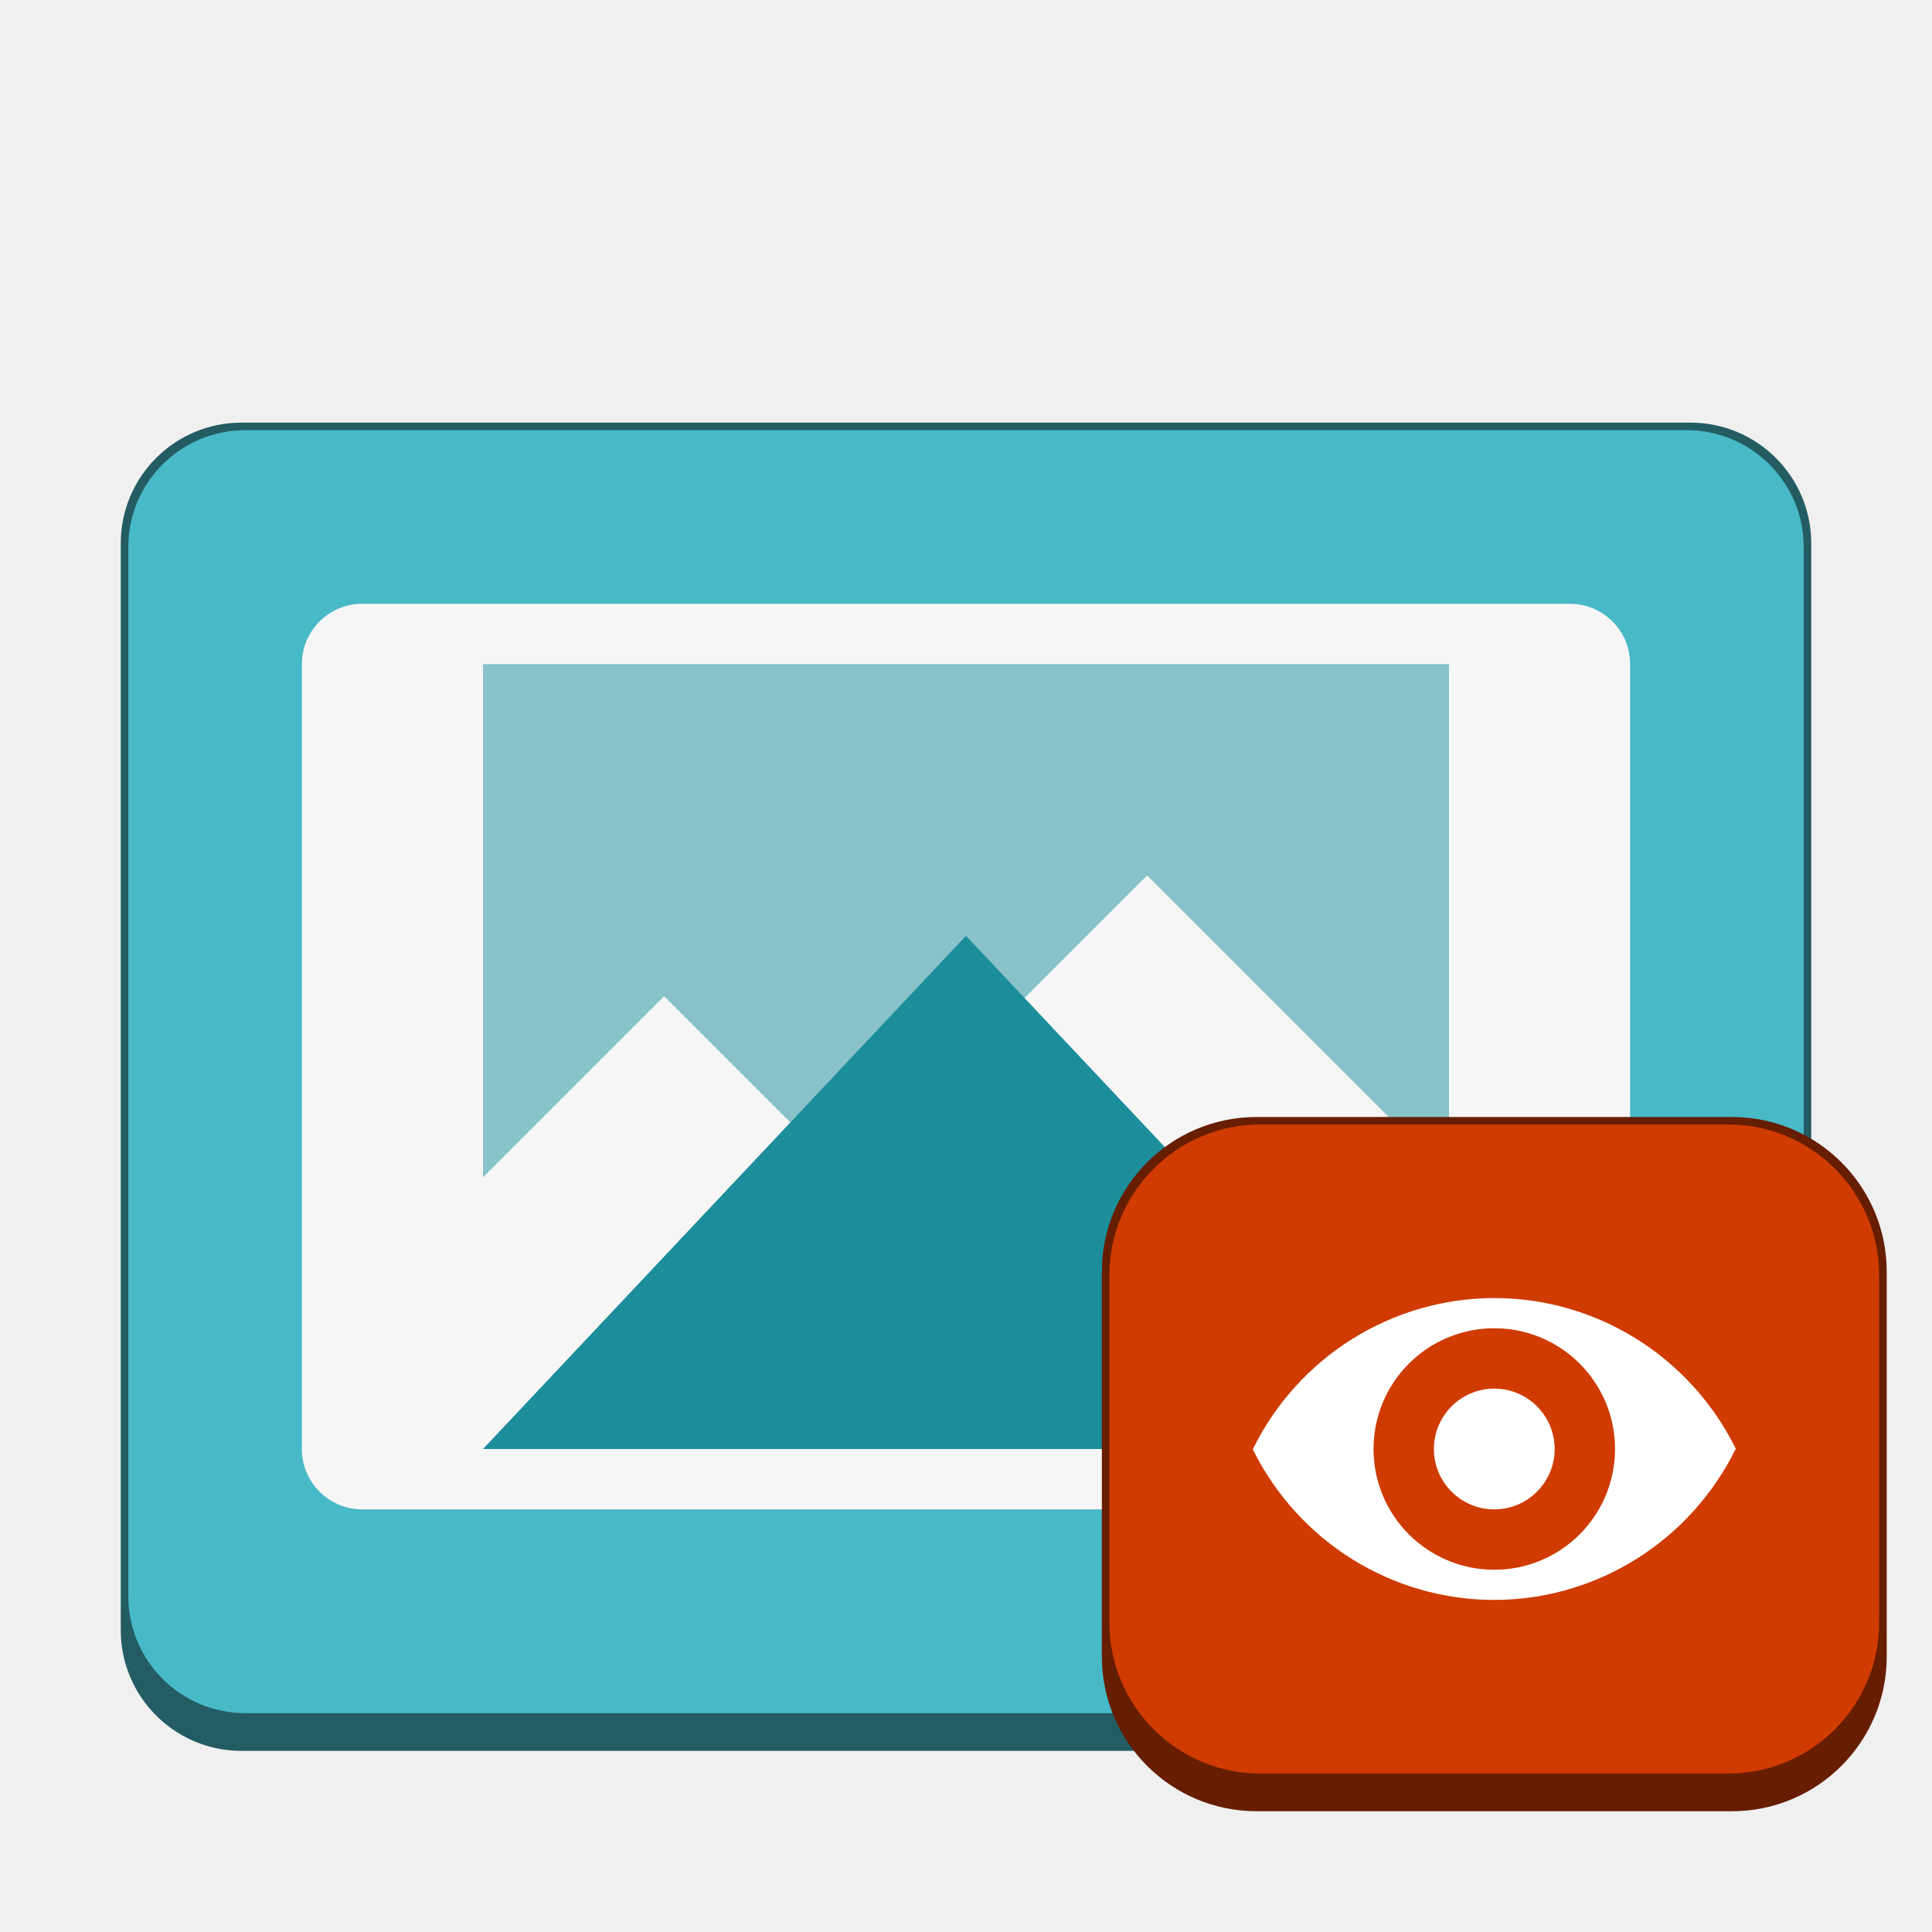
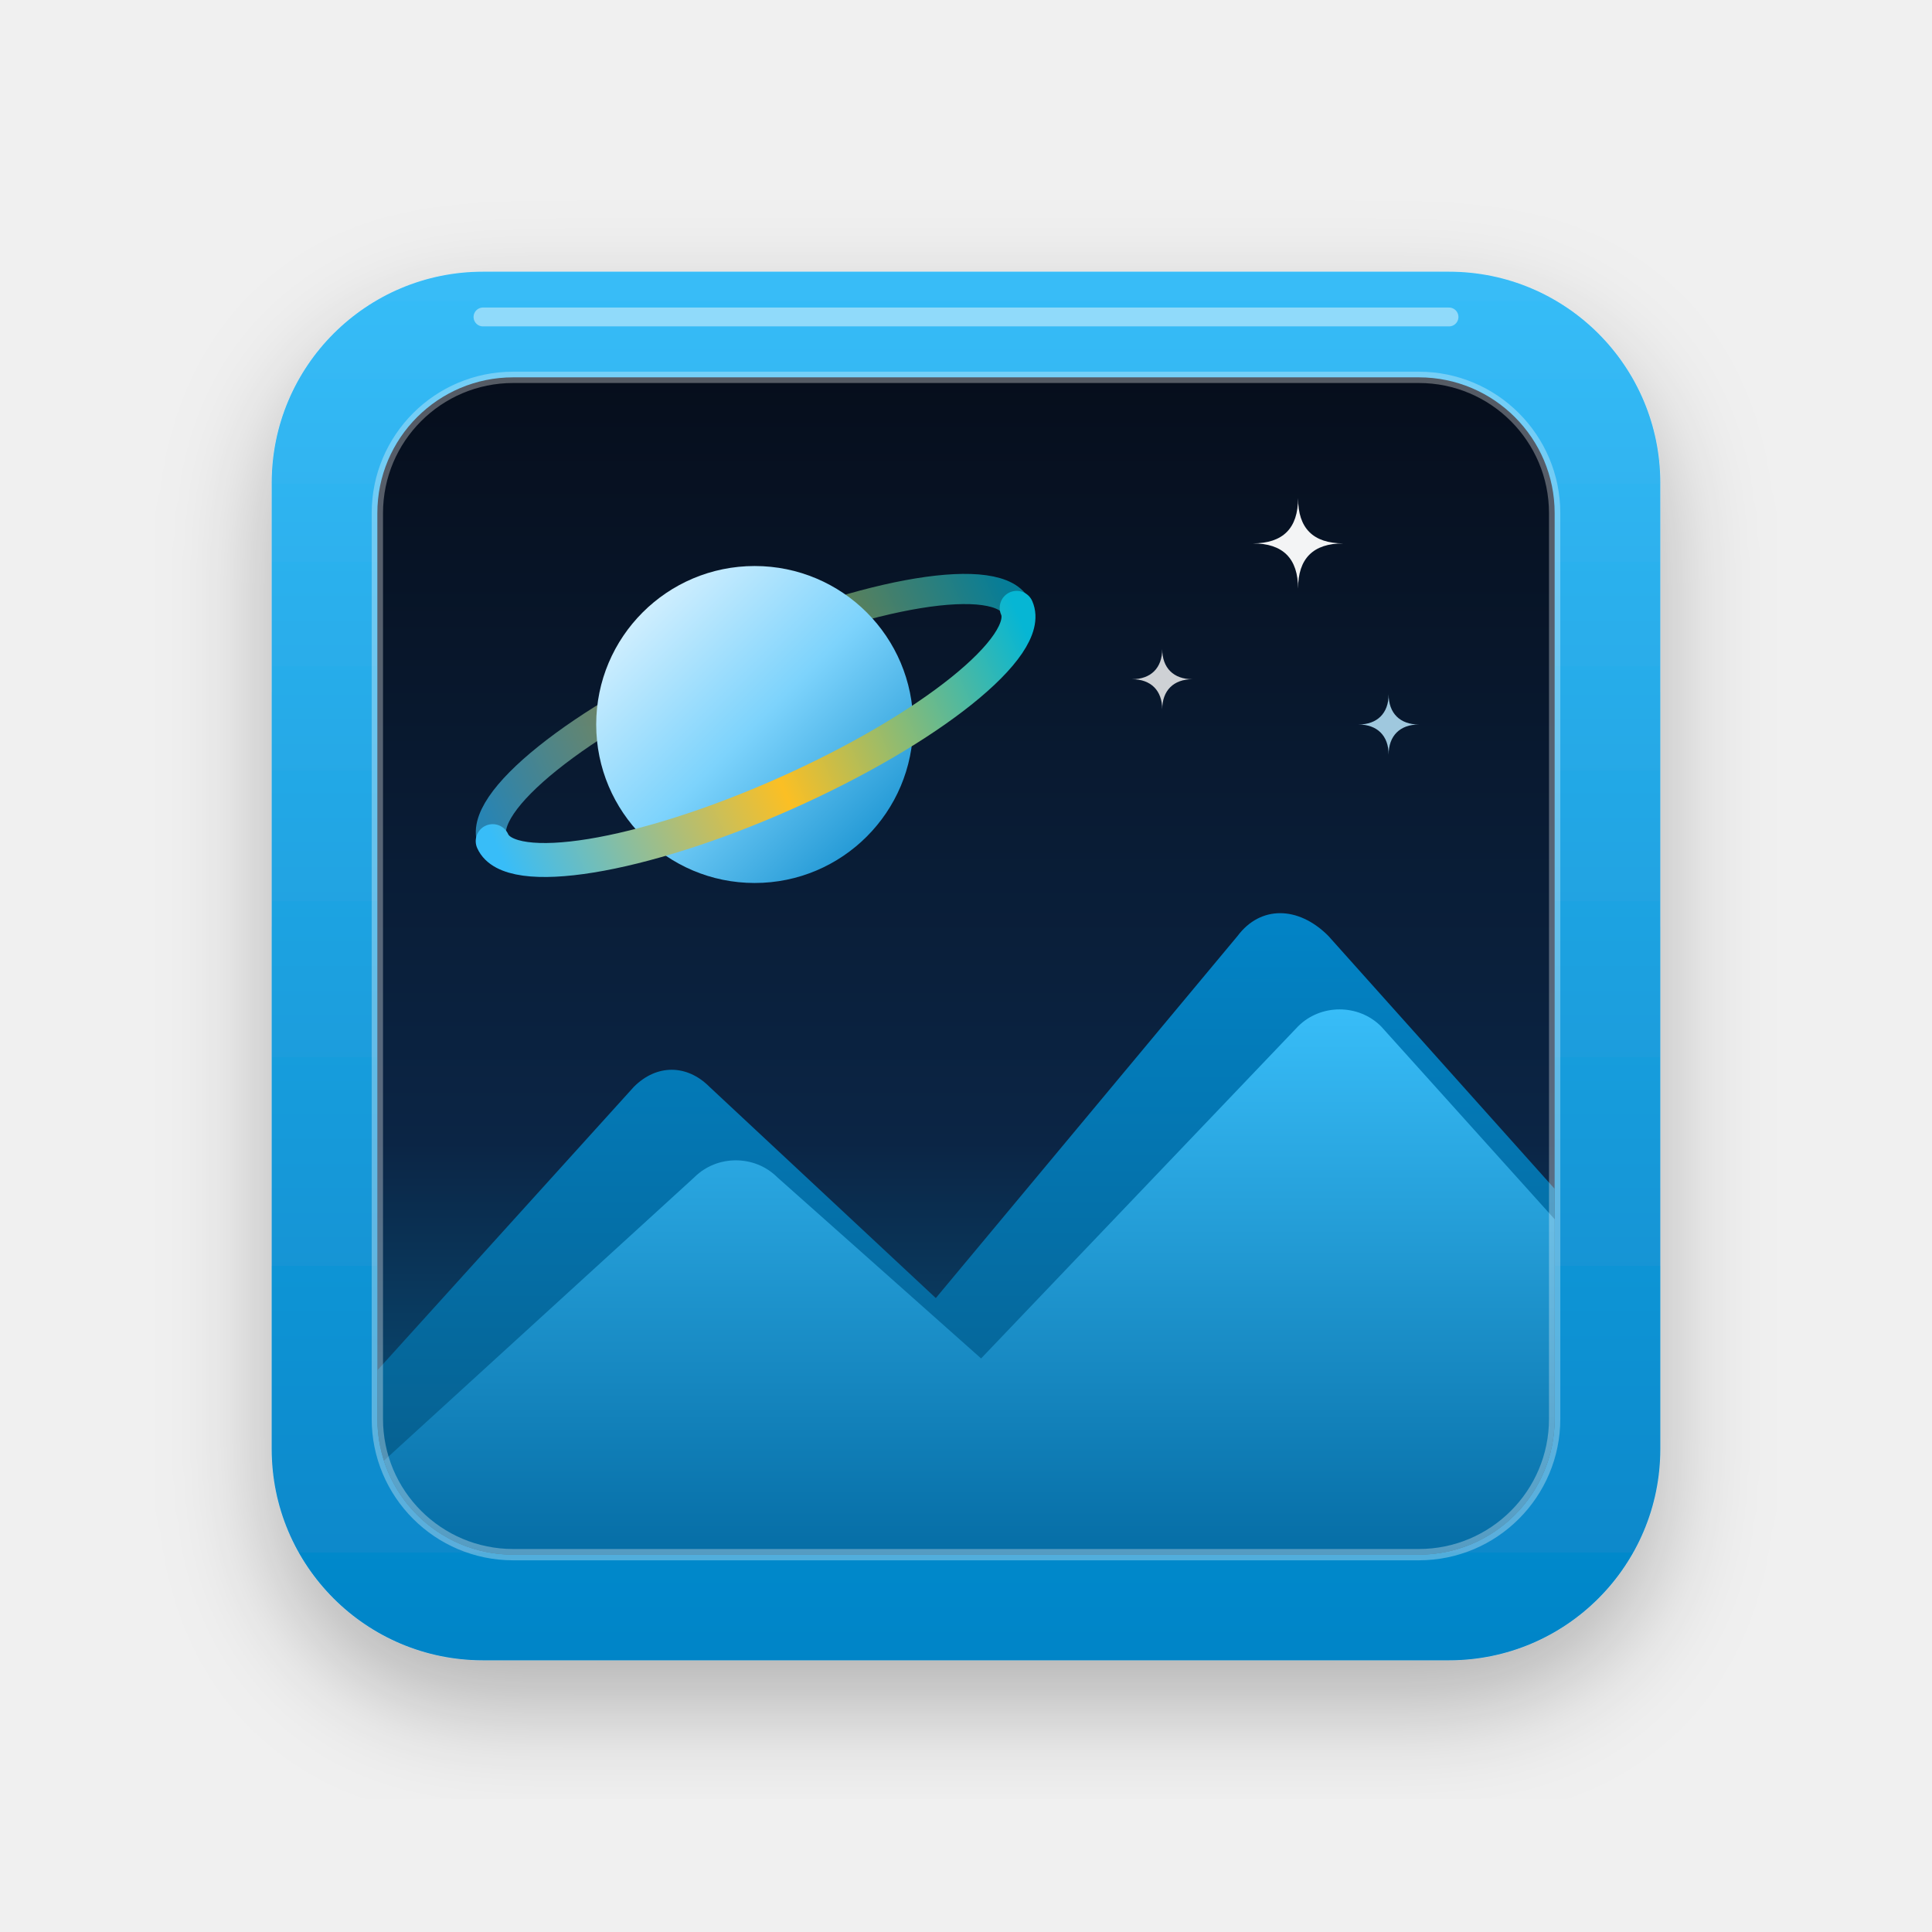
- <svg xmlns="http://www.w3.org/2000/svg" version="1.0" viewBox="0 0 256 256">
-   <g transform="translate(-464 -28)">
-     <rect x="480" y="84" width="224" height="176" ry="16" fill="#245c63" />
-     <rect x="481" y="85" width="222" height="170" ry="15.5" fill="#48b9c7" />
-     <rect x="504" y="108" width="176" height="120" ry="8" fill="#f6f6f6" />
-     <path d="M528 116v68l24-24 24 24 40-40 40 40v-68z" fill="#1c8d9b" opacity=".5" />
-     <path d="m592 152 64 68H528z" fill="#1c8d9b" />
-     <rect x="610" y="176.01" width="104" height="91.987" ry="20.5" fill="#671d00" />
-     <rect x="611" y="177" width="102" height="86" ry="20" fill="#cf3b00" />
-     <path d="M662 200a35.756 36 0 0 0-32 20.039A35.756 36 0 0 0 662 240a35.756 36 0 0 0 32-20.039A35.756 36 0 0 0 662 200zm0 4a16 16 0 0 1 16 16 16 16 0 0 1-16 16 16 16 0 0 1-16-16 16 16 0 0 1 16-16zm0 8a8 8 0 0 0-8 8 8 8 0 0 0 8 8 8 8 0 0 0 8-8 8 8 0 0 0-8-8z" fill="#fff" />
+ <svg xmlns="http://www.w3.org/2000/svg" viewBox="0 0 256 256" width="256" height="256">
+   <defs>
+     <linearGradient id="frame-grad" x1="0%" y1="0%" x2="0%" y2="100%">
+       <stop offset="0%" stop-color="#38bdf8" />
+       <stop offset="100%" stop-color="#0284c7" />
+     </linearGradient>
+     <linearGradient id="sky-grad" x1="0%" y1="0%" x2="0%" y2="100%">
+       <stop offset="0%" stop-color="#060e1c" />
+       <stop offset="65%" stop-color="#0b2545" />
+       <stop offset="100%" stop-color="#075985" />
+     </linearGradient>
+     <linearGradient id="planet-grad" x1="0%" y1="0%" x2="100%" y2="100%">
+       <stop offset="0%" stop-color="#f0f9ff" />
+       <stop offset="50%" stop-color="#7dd3fc" />
+       <stop offset="100%" stop-color="#0284c7" />
+     </linearGradient>
+     <linearGradient id="ring-grad" x1="0%" y1="0%" x2="100%" y2="0%">
+       <stop offset="0%" stop-color="#38bdf8" />
+       <stop offset="50%" stop-color="#fbbf24" />
+       <stop offset="100%" stop-color="#06b6d4" />
+     </linearGradient>
+     <linearGradient id="mountain-back" x1="0%" y1="0%" x2="0%" y2="100%">
+       <stop offset="0%" stop-color="#0284c7" />
+       <stop offset="100%" stop-color="#075985" />
+     </linearGradient>
+     <linearGradient id="mountain-front" x1="0%" y1="0%" x2="0%" y2="100%">
+       <stop offset="0%" stop-color="#38bdf8" />
+       <stop offset="100%" stop-color="#0369a1" />
+     </linearGradient>
+     <clipPath id="canvas-clip">
+       <rect x="50" y="50" width="156" height="156" rx="18" ry="18" />
+     </clipPath>
+     <filter id="shadow" x="-10%" y="-10%" width="120%" height="120%">
+       <feDropShadow dx="0" dy="6" stdDeviation="7" flood-opacity="0.26" />
+     </filter>
+   </defs>
+   <rect x="36" y="36" width="184" height="184" rx="28" ry="28" fill="url(#frame-grad)" filter="url(#shadow)" />
+   <path d="M 64 42 L 192 42" stroke="#ffffff" stroke-width="2.5" stroke-linecap="round" opacity="0.45" />
+   <g clip-path="url(#canvas-clip)">
+     <rect x="50" y="50" width="156" height="156" fill="url(#sky-grad)" />
+     <path d="M 172 66 C 172 70 174 72 178 72 C 174 72 172 74 172 78 C 172 74 170 72 166 72 C 170 72 172 70 172 66 Z" fill="#ffffff" opacity="0.95" />
+     <path d="M 154 86 C 154 88.5 155.5 90 158 90 C 155.5 90 154 91.5 154 94 C 154 91.5 152.5 90 150 90 C 152.5 90 154 88.5 154 86 Z" fill="#ffffff" opacity="0.8" />
+     <path d="M 184 92 C 184 94.5 185.5 96 188 96 C 185.5 96 184 97.5 184 100 C 184 97.5 182.5 96 180 96 C 182.5 96 184 94.5 184 92 Z" fill="#bae6fd" opacity="0.85" />
+     <g transform="translate(100, 96)">
+       <path d="M -38 0 A 38 10 0 0 1 38 0" transform="rotate(-24)" fill="none" stroke="url(#ring-grad)" stroke-width="4" opacity="0.65" />
+       <circle cx="0" cy="0" r="21" fill="url(#planet-grad)" />
+       <path d="M 38 0 A 38 10 0 0 1 -38 0" transform="rotate(-24)" fill="none" stroke="url(#ring-grad)" stroke-width="4.5" stroke-linecap="round" />
+     </g>
+     <path d="M 46 186 L 84 144 C 87 141 91 141 94 144 L 124 172 L 164 124 C 167 120 172 120 176 124 L 210 162 V 210 H 46 Z" fill="url(#mountain-back)" />
+     <path d="M 46 198 L 92 156 C 95 153 100 153 103 156 L 130 180 L 172 136 C 175 133 180 133 183 136 L 210 166 V 210 H 46 Z" fill="url(#mountain-front)" />
  </g>
+   <rect x="50" y="50" width="156" height="156" rx="18" ry="18" fill="none" stroke="#ffffff" stroke-width="1.5" stroke-opacity="0.32" />
</svg>
